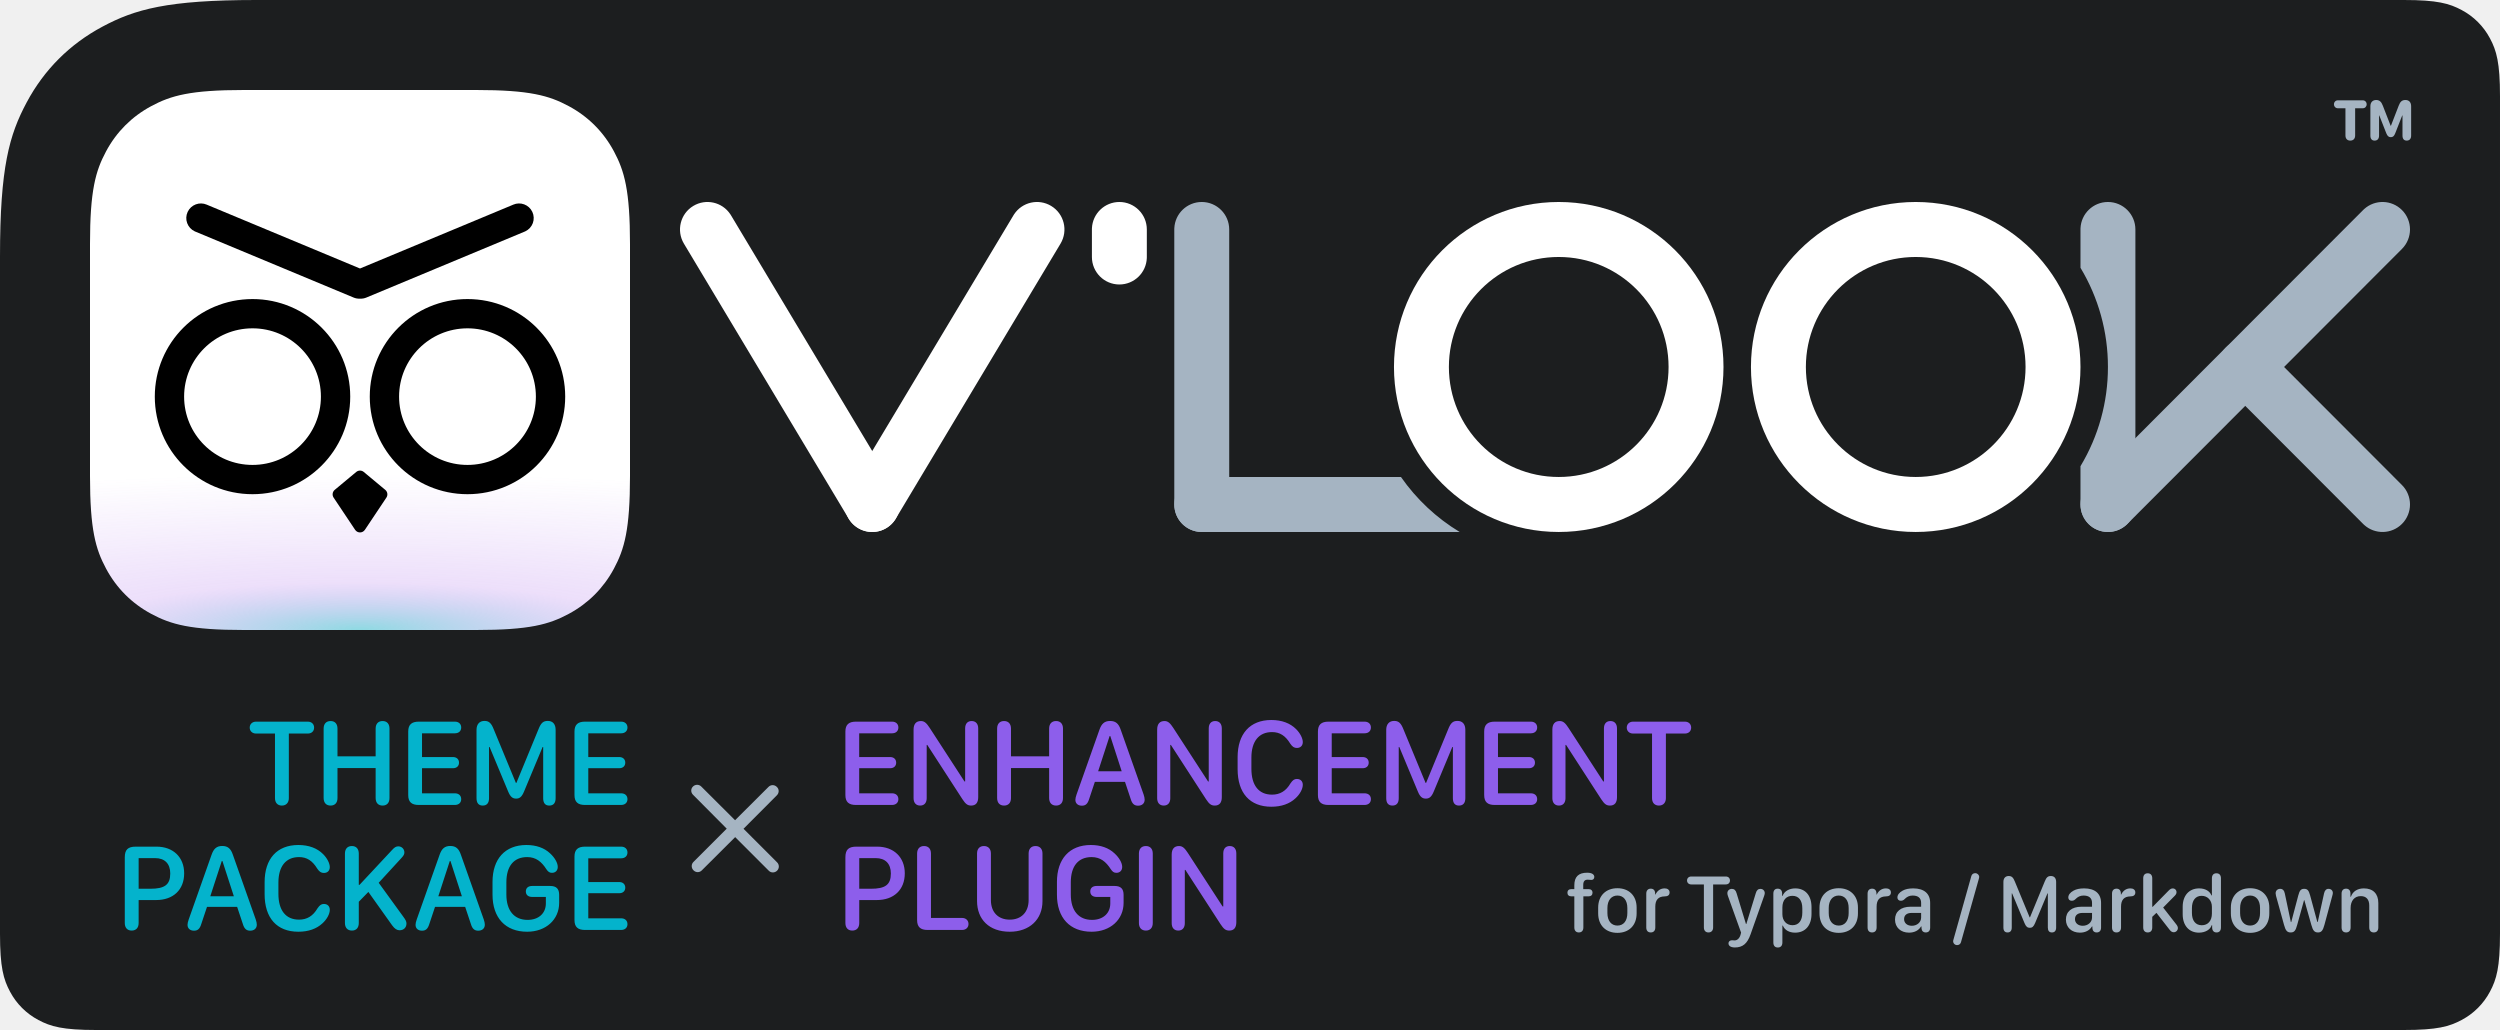
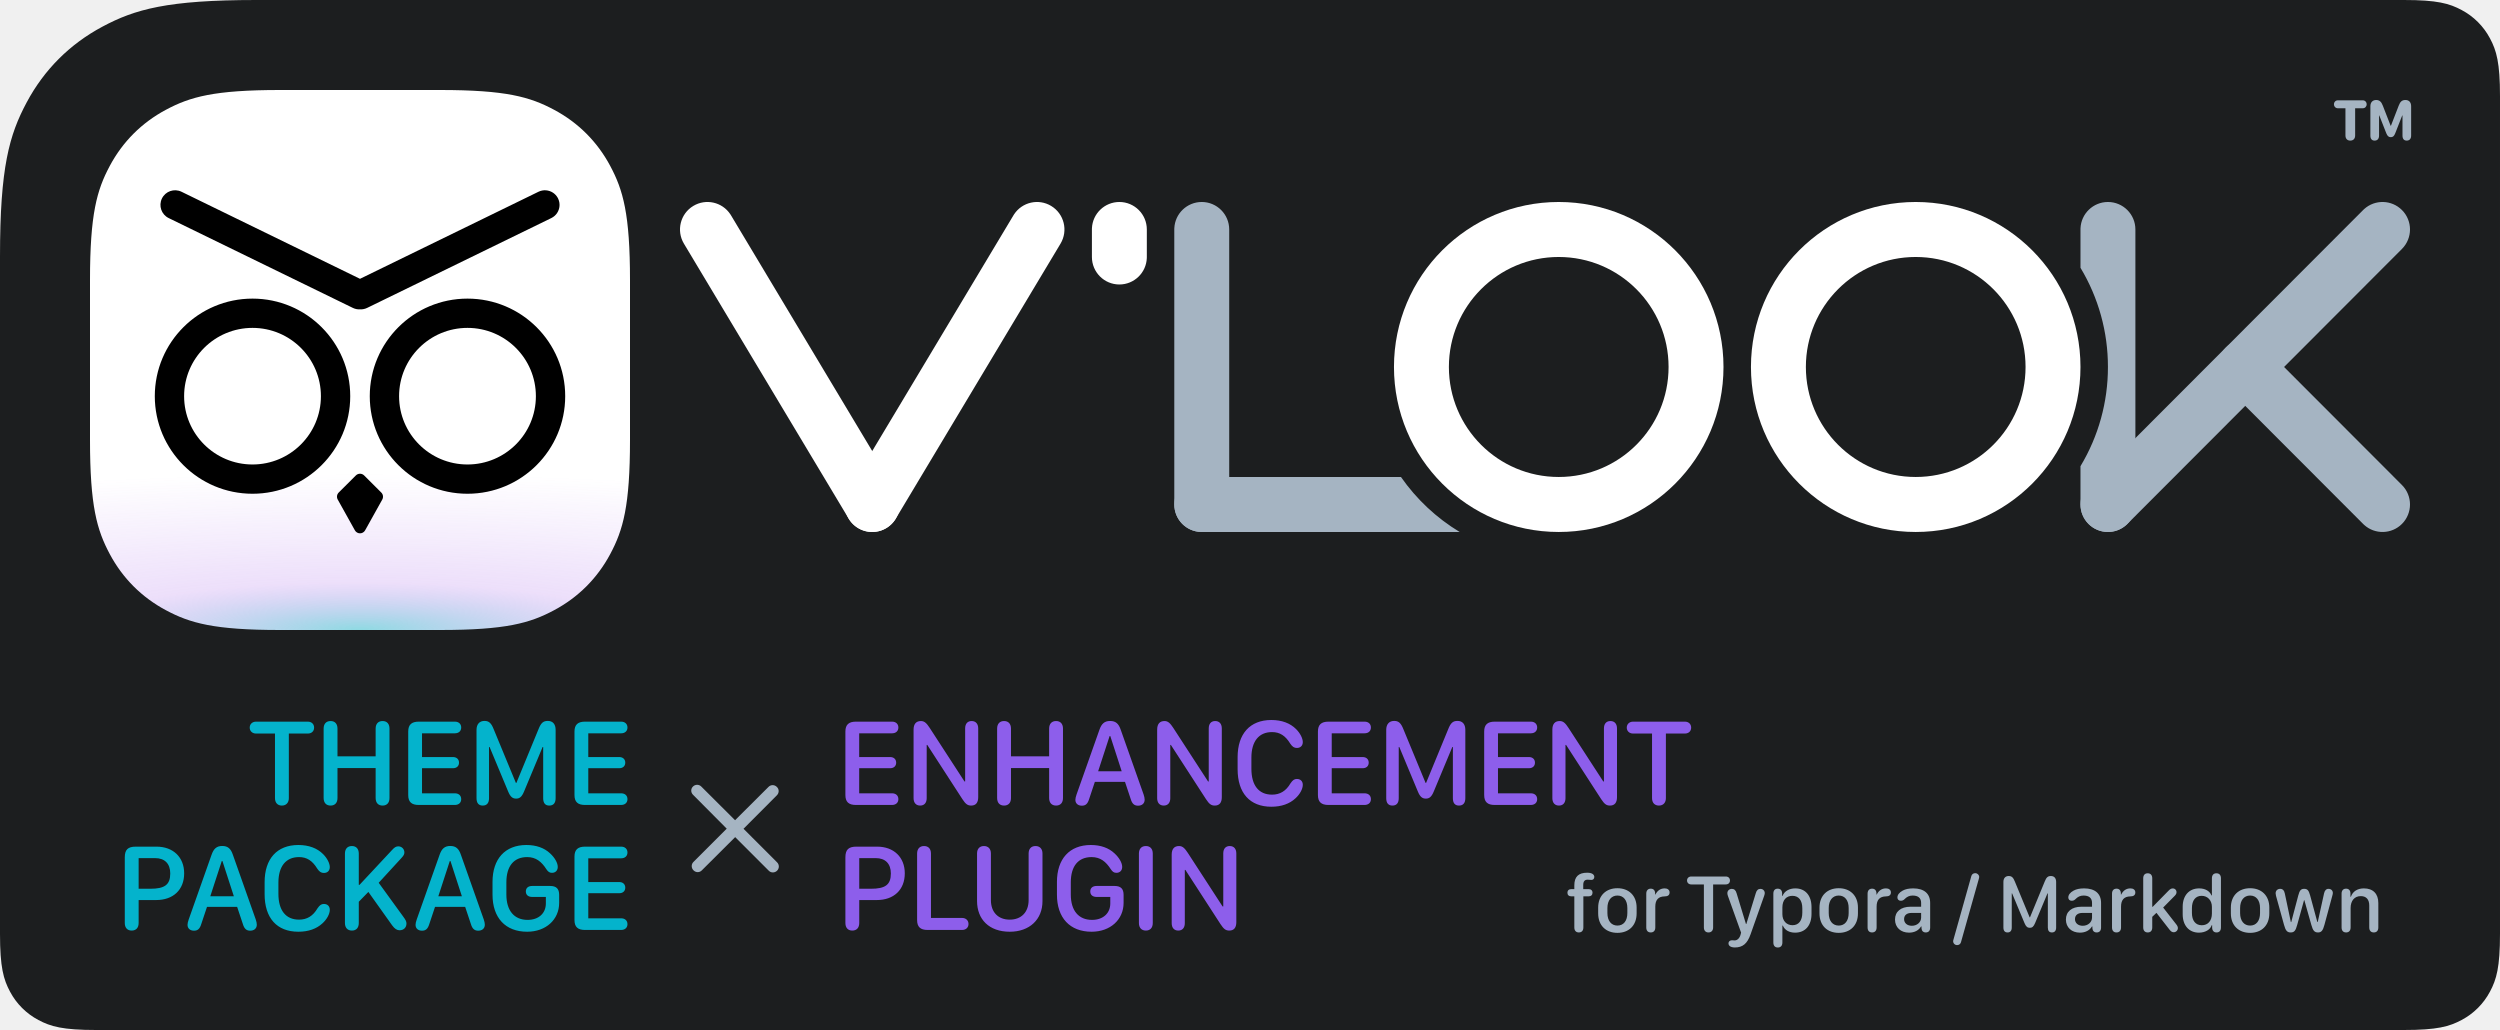
<svg xmlns="http://www.w3.org/2000/svg" xmlns:xlink="http://www.w3.org/1999/xlink" width="500" height="206" viewBox="0 0 500 206">
  <defs>
    <path d="M51.278 0H480.77c6.686 0 9.11.696 11.555 2.003a13.63 13.63 0 0 1 5.67 5.67c1.308 2.445 2.004 4.87 2.004 11.556v167.542c0 6.686-.696 9.11-2.003 11.555a13.63 13.63 0 0 1-5.67 5.67c-2.445 1.308-4.87 2.004-11.556 2.004H19.229c-6.686 0-9.11-.696-11.555-2.003a13.63 13.63 0 0 1-5.67-5.67C.695 195.881 0 193.456 0 186.77V51.278c0-17.83 1.857-24.296 5.343-30.815 3.486-6.518 8.602-11.634 15.12-15.12C26.982 1.857 33.447 0 51.278 0z" id="a" />
-     <path d="M30.782 0h46.436c10.704 0 14.585 1.114 18.498 3.207 3.913 2.093 6.984 5.164 9.077 9.077 2.093 3.913 3.207 7.794 3.207 18.498v46.436c0 10.704-1.114 14.585-3.207 18.498-2.093 3.913-5.164 6.984-9.077 9.077-3.913 2.093-7.794 3.207-18.498 3.207H30.782c-10.704 0-14.585-1.114-18.498-3.207-3.913-2.093-6.984-5.164-9.077-9.077C1.114 91.803 0 87.922 0 77.218V30.782c0-10.704 1.114-14.585 3.207-18.498C5.3 8.371 8.371 5.3 12.284 3.207 16.197 1.114 20.078 0 30.782 0z" id="b" />
-     <radialGradient cy="100%" fx="50%" fy="100%" r="72.558%" gradientTransform="matrix(0 -1 2.39932 0 -1.9 1.5)" id="d">
+     <path d="M0 0h464.227v108H0V0z" id="b" />
+     <path d="M38.018 0h31.964c13.22 0 18.013 1.376 22.846 3.961 4.833 2.585 8.626 6.378 11.21 11.21C106.625 20.006 108 24.8 108 38.019v31.964c0 13.22-1.376 18.013-3.961 22.846-2.585 4.833-6.378 8.626-11.21 11.21C87.994 106.625 83.2 108 69.981 108H38.018c-13.22 0-18.013-1.376-22.846-3.961-4.833-2.585-8.626-6.378-11.21-11.21C1.375 87.994 0 83.2 0 69.981V38.018c0-13.22 1.376-18.013 3.961-22.846 2.585-4.833 6.378-8.626 11.21-11.21C20.006 1.375 24.8 0 38.019 0z" id="c" />
+     <radialGradient cy="100%" fx="50%" fy="100%" r="72.558%" gradientTransform="matrix(0 -1 2.39932 0 -1.9 1.5)" id="e">
      <stop stop-color="#04ADBF" stop-opacity=".45" offset="0%" />
      <stop stop-color="#9A4EE6" stop-opacity=".18" offset="30.303%" />
      <stop stop-color="#9A4EE6" stop-opacity=".1" offset="59.775%" />
      <stop stop-color="#9A4EE6" stop-opacity="0" offset="100%" />
    </radialGradient>
  </defs>
  <g fill="none" xlink:href="#a" fill-rule="evenodd">
    <use fill="#1C1E1F" xlink:href="#a" />
-     <g transform="translate(18 18)">
-       <mask id="c" fill="#fff">
-         <use xlink:href="#b" />
-       </mask>
-       <g mask="url(#c)">
-         <path fill="#FFF" d="M0 0h108v108H0z" />
-         <path fill="url(#d)" d="M0 64.8h108V108H0z" />
+     <g xlink:href="#b">
+       <g transform="translate(18 18)">
+         <mask id="d" fill="#fff">
+           <use xlink:href="#c" />
+         </mask>
+         <g mask="url(#d)">
+           <path fill="#FFF" d="M0 0h108v108H0z" />
+           <path fill="url(#e)" d="M0 64.8h108V108H0z" />
+         </g>
+         <g mask="url(#d)" fill="#000">
+           <path d="M54.827 77.087l3.431 3.422c.372.37.452.941.197 1.399l-3.432 6.158a1.17 1.17 0 0 1-2.046 0l-3.432-6.158a1.17 1.17 0 0 1 .197-1.4l3.431-3.42a1.17 1.17 0 0 1 1.654 0zM32.503 41.723c10.793 0 19.543 8.737 19.543 19.514S43.296 80.75 32.503 80.75 12.96 72.014 12.96 61.237c0-10.777 8.75-19.514 19.543-19.514zm42.994 0c10.793 0 19.543 8.737 19.543 19.514S86.29 80.75 75.497 80.75s-19.543-8.736-19.543-19.513c0-10.777 8.75-19.514 19.543-19.514zm-42.994 5.854c-7.555 0-13.68 6.116-13.68 13.66 0 7.544 6.125 13.66 13.68 13.66s13.68-6.116 13.68-13.66c0-7.544-6.125-13.66-13.68-13.66zm42.994 0c-7.555 0-13.68 6.116-13.68 13.66 0 7.544 6.125 13.66 13.68 13.66s13.68-6.116 13.68-13.66c0-7.544-6.125-13.66-13.68-13.66zm15.705-27.514c.501.038.986.205 1.404.483.359.239.669.56.899.951l.108.202c.236.484.327 1.002.289 1.503a2.942 2.942 0 0 1-.484 1.404c-.278.419-.668.77-1.153 1.007L55.432 43.578a2.914 2.914 0 0 1-1.424.293 2.924 2.924 0 0 1-1.44-.293L15.735 25.613A2.927 2.927 0 0 1 18.3 20.35L54 37.763 89.699 20.35a2.914 2.914 0 0 1 1.503-.288z" />
+         </g>
      </g>
-       <g mask="url(#c)" fill="#000">
-         <path d="M54.749 76.39l4.304 3.58a1.17 1.17 0 0 1 .225 1.55l-4.304 6.447a1.17 1.17 0 0 1-1.948 0l-4.304-6.446a1.17 1.17 0 0 1 .225-1.55l4.304-3.582a1.17 1.17 0 0 1 1.498 0zM32.503 41.812c10.793 0 19.543 8.736 19.543 19.513 0 10.777-8.75 19.514-19.543 19.514S12.96 72.103 12.96 61.326s8.75-19.513 19.543-19.513zm42.994 0c10.793 0 19.543 8.736 19.543 19.513 0 10.777-8.75 19.514-19.543 19.514s-19.543-8.737-19.543-19.514 8.75-19.513 19.543-19.513zm-42.994 5.854c-7.555 0-13.68 6.115-13.68 13.66 0 7.543 6.125 13.659 13.68 13.659s13.68-6.116 13.68-13.66c0-7.544-6.125-13.66-13.68-13.66zm42.994 0c-7.555 0-13.68 6.115-13.68 13.66 0 7.543 6.125 13.659 13.68 13.659s13.68-6.116 13.68-13.66c0-7.544-6.125-13.66-13.68-13.66zm9.136-24.73a2.934 2.934 0 0 1 3.835 1.444 2.924 2.924 0 0 1-1.417 3.89l-31.658 13.19-.06.027a2.92 2.92 0 0 1-1.334.243c-.443.024-.9-.053-1.333-.243l-.044-.02-.032-.014L20.948 28.27a2.924 2.924 0 0 1-1.417-3.89 2.934 2.934 0 0 1 3.835-1.444l.06.028L54 35.7l30.574-12.736z" />
+       <g fill-rule="nonzero">
+         <path d="M445.164 69.508a5.487 5.487 0 0 1 7.569-.19l.198.19 27.46 27.499a5.505 5.505 0 0 1 0 7.778 5.487 5.487 0 0 1-7.568.19l-.199-.19-27.46-27.5a5.505 5.505 0 0 1 0-7.777z" fill="#A5B4C2" />
+         <path d="M480.391 42.008a5.487 5.487 0 0 0-7.568-.189l-.199.19-54.92 54.998a5.505 5.505 0 0 0 0 7.778 5.487 5.487 0 0 0 7.568.19l.199-.19 54.92-54.999a5.505 5.505 0 0 0 0-7.778z" fill="#A5B4C2" />
+         <path d="M210.223 41.181a5.488 5.488 0 0 0-7.4 1.674l-.135.213-32.952 54.998a5.504 5.504 0 0 0 1.883 7.546 5.488 5.488 0 0 0 7.401-1.673l.135-.213 32.952-54.999a5.504 5.504 0 0 0-1.884-7.546z" fill="#FFF" />
+         <path d="M138.667 41.181a5.488 5.488 0 0 1 7.401 1.674l.134.213 32.953 54.998a5.504 5.504 0 0 1-1.884 7.546 5.488 5.488 0 0 1-7.401-1.673l-.134-.213-32.953-54.999a5.504 5.504 0 0 1 1.884-7.546z" fill="#FFF" />
+         <path d="M240.35 40.398a5.496 5.496 0 0 0-5.487 5.26l-.005.24v54.998c0 3.037 2.459 5.5 5.492 5.5a5.496 5.496 0 0 0 5.487-5.262l.005-.238V45.897c0-3.037-2.459-5.5-5.492-5.5z" fill="#A5B4C2" />
+         <path d="M223.874 40.398a5.496 5.496 0 0 0-5.487 5.26l-.005.24v5.5c0 3.037 2.458 5.5 5.492 5.5a5.496 5.496 0 0 0 5.487-5.262l.005-.239v-5.5c0-3.037-2.46-5.5-5.492-5.5z" fill="#FFF" />
+         <path d="M421.587 40.398a5.496 5.496 0 0 1 5.492 5.5v54.998l-.005.238a5.496 5.496 0 0 1-5.487 5.262 5.496 5.496 0 0 1-5.492-5.5v-7.659a38.36 38.36 0 0 0 5.492-19.84 38.36 38.36 0 0 0-5.491-19.841v-7.659l.004-.238a5.496 5.496 0 0 1 5.487-5.261zM280.193 95.397a38.684 38.684 0 0 0 11.741 11l-51.584-.001-.238-.005a5.497 5.497 0 0 1-5.254-5.495c0-3.038 2.459-5.5 5.492-5.5z" fill="#A5B4C2" />
+         <path d="M311.746 40.398c-18.199 0-32.952 14.774-32.952 32.999s14.753 32.999 32.952 32.999c18.2 0 32.953-14.774 32.953-33 0-18.224-14.754-32.998-32.953-32.998zm0 11c12.133 0 21.969 9.849 21.969 21.999 0 12.15-9.836 21.999-21.969 21.999-12.132 0-21.968-9.85-21.968-22s9.836-21.999 21.968-21.999zM383.143 40.398c-18.199 0-32.952 14.774-32.952 32.999s14.753 32.999 32.952 32.999c18.2 0 32.952-14.774 32.952-33 0-18.224-14.753-32.998-32.952-32.998zm0 11c12.133 0 21.968 9.849 21.968 21.999 0 12.15-9.835 21.999-21.968 21.999s-21.968-9.85-21.968-22 9.835-21.999 21.968-21.999z" fill="#FFF" />
      </g>
-     </g>
-     <g fill-rule="nonzero">
-       <path d="M445.164 69.508a5.487 5.487 0 0 1 7.569-.19l.198.19 27.46 27.499a5.505 5.505 0 0 1 0 7.778 5.487 5.487 0 0 1-7.568.19l-.199-.19-27.46-27.5a5.505 5.505 0 0 1 0-7.777z" fill="#A5B4C2" />
-       <path d="M480.391 42.008a5.487 5.487 0 0 0-7.568-.189l-.199.19-54.92 54.998a5.505 5.505 0 0 0 0 7.778 5.487 5.487 0 0 0 7.568.19l.199-.19 54.92-54.999a5.505 5.505 0 0 0 0-7.778z" fill="#A5B4C2" />
-       <path d="M210.223 41.181a5.488 5.488 0 0 0-7.4 1.674l-.135.213-32.952 54.998a5.504 5.504 0 0 0 1.883 7.546 5.488 5.488 0 0 0 7.401-1.673l.135-.213 32.952-54.999a5.504 5.504 0 0 0-1.884-7.546z" fill="#FFF" />
-       <path d="M138.667 41.181a5.488 5.488 0 0 1 7.401 1.674l.134.213 32.953 54.998a5.504 5.504 0 0 1-1.884 7.546 5.488 5.488 0 0 1-7.401-1.673l-.134-.213-32.953-54.999a5.504 5.504 0 0 1 1.884-7.546z" fill="#FFF" />
-       <path d="M240.35 40.398a5.496 5.496 0 0 0-5.487 5.26l-.005.24v54.998c0 3.037 2.459 5.5 5.492 5.5a5.496 5.496 0 0 0 5.487-5.262l.005-.238V45.897c0-3.037-2.459-5.5-5.492-5.5z" fill="#A5B4C2" />
-       <path d="M223.874 40.398a5.496 5.496 0 0 0-5.487 5.26l-.005.24v5.5c0 3.037 2.458 5.5 5.492 5.5a5.496 5.496 0 0 0 5.487-5.262l.005-.239v-5.5c0-3.037-2.46-5.5-5.492-5.5z" fill="#FFF" />
-       <path d="M421.587 40.398a5.496 5.496 0 0 1 5.492 5.5v54.998l-.005.238a5.496 5.496 0 0 1-5.487 5.262 5.496 5.496 0 0 1-5.492-5.5v-7.659a38.36 38.36 0 0 0 5.492-19.84 38.36 38.36 0 0 0-5.491-19.841v-7.659l.004-.238a5.496 5.496 0 0 1 5.487-5.261zM280.193 95.397a38.684 38.684 0 0 0 11.741 11l-51.584-.001-.238-.005a5.497 5.497 0 0 1-5.254-5.495c0-3.038 2.459-5.5 5.492-5.5z" fill="#A5B4C2" />
-       <path d="M311.746 40.398c-18.199 0-32.952 14.774-32.952 32.999s14.753 32.999 32.952 32.999c18.2 0 32.953-14.774 32.953-33 0-18.224-14.754-32.998-32.953-32.998zm0 11c12.133 0 21.969 9.849 21.969 21.999 0 12.15-9.836 21.999-21.969 21.999-12.132 0-21.968-9.85-21.968-22s9.836-21.999 21.968-21.999zM383.143 40.398c-18.199 0-32.952 14.774-32.952 32.999s14.753 32.999 32.952 32.999c18.2 0 32.952-14.774 32.952-33 0-18.224-14.753-32.998-32.952-32.998zm0 11c12.133 0 21.968 9.849 21.968 21.999 0 12.15-9.835 21.999-21.968 21.999s-21.968-9.85-21.968-22 9.835-21.999 21.968-21.999z" fill="#FFF" />
-     </g>
-     <g fill="#A5B4C2" fill-rule="nonzero">
-       <path d="M470.057 28.121c.603 0 .972-.387.972-1.02v-5.449h1.53c.445 0 .773-.34.773-.79 0-.458-.328-.798-.773-.798h-4.987c-.445 0-.779.34-.779.797 0 .451.334.791.78.791h1.517v5.45c0 .632.363 1.02.967 1.02zM474.926 28.121c.562 0 .885-.369.885-1.008v-4.025h.046l1.4 3.562c.23.586.505.786.903.786.393 0 .662-.188.89-.786l1.395-3.562h.053v4.025c0 .657.293 1.008.844 1.008.562 0 .885-.369.885-1.008v-5.86c0-.796-.416-1.253-1.143-1.253-.65 0-1.031.293-1.348 1.143l-1.547 4.002h-.064l-1.553-3.997c-.31-.837-.715-1.148-1.336-1.148-.715 0-1.16.475-1.16 1.254v5.86c0 .656.293 1.007.85 1.007z" />
+       <g fill="#A5B4C2" fill-rule="nonzero">
+         <path d="M470.057 28.121c.603 0 .972-.387.972-1.02v-5.449h1.53c.445 0 .773-.34.773-.79 0-.458-.328-.798-.773-.798h-4.987c-.445 0-.779.34-.779.797 0 .451.334.791.78.791h1.517v5.45c0 .632.363 1.02.967 1.02zM474.926 28.121c.562 0 .885-.369.885-1.008v-4.025h.046l1.4 3.562c.23.586.505.786.903.786.393 0 .662-.188.89-.786l1.395-3.562h.053v4.025c0 .657.293 1.008.844 1.008.562 0 .885-.369.885-1.008v-5.86c0-.796-.416-1.253-1.143-1.253-.65 0-1.031.293-1.348 1.143l-1.547 4.002h-.064l-1.553-3.997c-.31-.837-.715-1.148-1.336-1.148-.714 0-1.16.475-1.16 1.254v5.86c0 .656.293 1.007.85 1.007z" />
+       </g>
    </g>
    <g fill-rule="nonzero">
      <g fill="#04B3CC">
        <path d="M56.377 161.114c.854 0 1.391-.574 1.391-1.49V146.71h3.797c.757 0 1.257-.476 1.257-1.184s-.5-1.196-1.257-1.196H51.213c-.744 0-1.27.488-1.27 1.196 0 .696.526 1.184 1.27 1.184h3.784v12.915c0 .928.525 1.49 1.38 1.49zM76.518 161.114c.867 0 1.38-.561 1.38-1.514v-13.879c0-.952-.513-1.513-1.38-1.513-.878 0-1.391.561-1.391 1.513v5.542h-7.63v-5.542c0-.952-.512-1.513-1.379-1.513-.879 0-1.392.561-1.392 1.513v13.88c0 .952.513 1.513 1.392 1.513.867 0 1.38-.561 1.38-1.514v-5.993h7.629v5.993c0 .953.513 1.514 1.391 1.514zM81.645 159.015c0 1.367.66 1.977 2.1 1.977h7.214c.782 0 1.282-.452 1.282-1.16 0-.72-.5-1.171-1.282-1.171h-6.555v-5.018h6.201c.72 0 1.197-.427 1.197-1.11 0-.684-.476-1.123-1.197-1.123h-6.2v-4.749h6.579c.757 0 1.257-.452 1.257-1.16s-.5-1.171-1.257-1.171h-7.239c-1.44 0-2.1.622-2.1 1.977v12.708zM96.55 161.114c.818 0 1.257-.513 1.257-1.477v-10.242h.11l3.711 8.9c.44 1.074.891 1.428 1.6 1.428.695 0 1.135-.342 1.586-1.429l3.711-8.899h.11v10.242c0 .977.415 1.477 1.22 1.477.83 0 1.27-.513 1.27-1.477v-13.672c0-1.135-.573-1.782-1.562-1.782-.903 0-1.367.379-1.88 1.697l-4.407 10.705h-.097l-4.42-10.693c-.512-1.318-1-1.709-1.867-1.709-.989 0-1.587.66-1.587 1.782v13.672c0 .977.427 1.477 1.245 1.477zM114.897 159.015c0 1.367.66 1.977 2.1 1.977h7.214c.782 0 1.282-.452 1.282-1.16 0-.72-.5-1.171-1.282-1.171h-6.555v-5.018h6.201c.72 0 1.197-.427 1.197-1.11 0-.684-.477-1.123-1.197-1.123h-6.2v-4.749h6.579c.757 0 1.257-.452 1.257-1.16s-.5-1.171-1.257-1.171h-7.24c-1.44 0-2.099.622-2.099 1.977v12.708zM26.335 186.114c.88 0 1.392-.562 1.392-1.514v-4.59h3.503c3.406 0 5.603-2.038 5.603-5.346 0-3.21-2.185-5.335-5.53-5.335h-4.138c-1.586 0-2.209.599-2.209 2.149V184.6c0 .952.513 1.514 1.38 1.514zm1.392-8.362v-6.128h3.308c1.917 0 3.015 1.123 3.015 3.064 0 2.27-1.11 3.064-4.016 3.064h-2.307zM38.799 186.138c.744 0 1.16-.366 1.452-1.318l1.148-3.442h6.03l1.148 3.442c.28.94.72 1.318 1.464 1.318.794 0 1.319-.463 1.319-1.196 0-.305-.073-.635-.208-1.037l-4.577-12.952c-.415-1.233-1.014-1.758-2.124-1.758-1.111 0-1.71.537-2.137 1.758l-4.577 12.952c-.159.463-.232.78-.232 1.074 0 .708.525 1.16 1.294 1.16zm3.259-6.884l2.295-7.044h.134l2.283 7.044h-4.712zM52.922 178.826c0 4.773 2.442 7.52 6.75 7.52 2.015 0 3.638-.586 4.798-1.66.916-.818 1.49-1.905 1.49-2.722 0-.708-.452-1.172-1.185-1.172-.512 0-.83.232-1.27.866-.903 1.55-2.111 2.27-3.698 2.27-2.649 0-4.126-1.842-4.126-5.175v-2.221c0-3.26 1.49-5.115 4.126-5.115 1.563 0 2.686.732 3.65 2.32.44.646.793.854 1.33.854.696 0 1.172-.452 1.172-1.172 0-.733-.512-1.77-1.33-2.588-1.184-1.196-2.881-1.831-4.956-1.831-4.285 0-6.75 2.77-6.75 7.446v2.38zM79.912 186.053c.818 0 1.38-.55 1.38-1.33 0-.416-.123-.696-.684-1.453l-4.87-6.714 4.504-4.907c.5-.537.634-.794.634-1.16 0-.684-.525-1.22-1.22-1.22-.428 0-.77.195-1.245.732l-6.507 6.97h-.146v-6.25c0-.952-.513-1.514-1.38-1.514-.879 0-1.391.562-1.391 1.514v13.88c0 .951.525 1.513 1.404 1.513.866 0 1.367-.562 1.367-1.514v-4.248l1.916-1.965 4.76 6.69c.501.683.953.976 1.478.976zM84.404 186.138c.745 0 1.16-.366 1.453-1.318l1.147-3.442h6.03l1.148 3.442c.28.94.72 1.318 1.465 1.318.793 0 1.318-.463 1.318-1.196 0-.305-.073-.635-.207-1.037l-4.578-12.952c-.415-1.233-1.013-1.758-2.124-1.758-1.11 0-1.709.537-2.136 1.758l-4.578 12.952c-.159.463-.232.78-.232 1.074 0 .708.525 1.16 1.294 1.16zm3.26-6.884l2.294-7.044h.135l2.282 7.044h-4.712zM98.503 178.924c0 4.65 2.588 7.422 6.934 7.422 3.723 0 6.396-2.405 6.396-5.774v-1.587c0-1.233-.561-1.794-1.818-1.794h-3.565c-.806 0-1.282.403-1.282 1.098 0 .696.476 1.099 1.282 1.099h2.722v1.306c0 1.965-1.452 3.284-3.65 3.284-2.685 0-4.248-1.856-4.248-5.066v-2.442c0-3.259 1.502-5.053 4.163-5.053 1.733 0 2.869.903 3.845 2.441.342.513.647.708 1.11.708.697 0 1.16-.464 1.16-1.184 0-.806-.61-1.868-1.537-2.71-1.16-1.098-2.784-1.672-4.737-1.672-4.26 0-6.775 2.783-6.775 7.385v2.54zM114.897 184.014c0 1.368.66 1.978 2.1 1.978h7.214c.782 0 1.282-.452 1.282-1.16 0-.72-.5-1.172-1.282-1.172h-6.555v-5.017h6.201c.72 0 1.197-.427 1.197-1.11 0-.684-.477-1.124-1.197-1.124h-6.2v-4.748h6.579c.757 0 1.257-.452 1.257-1.16s-.5-1.172-1.257-1.172h-7.24c-1.44 0-2.099.623-2.099 1.978v12.707z" />
      </g>
      <g fill="#A5B4C2">
        <path d="M316.673 185.489v-6.217h1.033c.505 0 .798-.277.798-.725 0-.455-.293-.724-.798-.724h-1.058v-.822c0-.74.293-1.066.88-1.066.35 0 .439.049.756.049.35 0 .578-.236.578-.602 0-.236-.114-.432-.326-.586-.244-.163-.618-.253-1.106-.253-1.71 0-2.564.79-2.564 2.523v.757h-.586c-.504 0-.797.269-.797.724 0 .456.3.725.797.725h.586v6.217c0 .635.334 1 .903 1 .57 0 .904-.365.904-1zM323.484 177.644c-2.246 0-3.85 1.432-3.85 3.882v1.147c0 2.482 1.604 3.898 3.85 3.898 2.238 0 3.841-1.416 3.841-3.898v-1.155c0-2.442-1.603-3.874-3.84-3.874zm0 1.465c1.237 0 1.986.968 1.986 2.498v1.001c0 1.554-.749 2.507-1.986 2.507-1.229 0-2.002-.953-2.002-2.507v-1c0-1.53.773-2.5 2.002-2.5zM331.06 185.489v-4.175c0-1.35.627-2.018 1.856-2.034.31-.008.545-.057.708-.171.195-.13.293-.334.293-.619 0-.268-.106-.488-.301-.618-.163-.13-.399-.195-.684-.195-.797 0-1.448.415-1.839 1.228h-.065v-.26c-.024-.578-.334-.912-.87-.912-.57 0-.904.367-.904 1.001v6.755c0 .635.317 1 .895 1 .578 0 .912-.365.912-1zM341.697 186.49c.57 0 .928-.383.928-.993v-8.61h2.53c.505 0 .839-.317.839-.79 0-.471-.334-.797-.838-.797h-6.901c-.497 0-.847.326-.847.798 0 .464.35.79.847.79h2.522v8.61c0 .618.35.992.92.992zM345.693 188.679a.67.67 0 0 0 .203.488c.212.212.594.326 1.075.326 1.554 0 2.482-.749 3.133-2.604l2.726-7.715c.081-.236.122-.407.122-.553 0-.489-.374-.847-.87-.847-.465 0-.766.285-.929.88l-1.888 6.151h-.073l-1.872-6.152c-.162-.594-.472-.879-.944-.879-.52 0-.903.366-.903.855 0 .146.033.325.106.545l2.637 7.348c0 .041-.106.456-.122.48-.196.66-.651 1.083-1.172 1.083-.212 0-.367-.033-.513-.033-.431 0-.716.253-.716.627zM356.476 188.5v-3.385h.09c.382.903 1.269 1.416 2.449 1.416 2.034 0 3.288-1.425 3.288-3.76v-1.343c0-2.327-1.237-3.751-3.248-3.751-1.22 0-2.189.57-2.539 1.497h-.09v-.53c-.024-.585-.34-.91-.886-.91-.562 0-.87.358-.87 1v9.766c0 .643.325 1.001.894 1.001.578 0 .912-.358.912-1.001zm0-5.672v-1.319c0-1.472.757-2.343 2.002-2.343 1.27 0 1.985.903 1.985 2.514v.847c0 1.595-.716 2.514-1.96 2.514-1.205 0-2.027-.887-2.027-2.213zM367.747 177.644c-2.246 0-3.85 1.432-3.85 3.882v1.147c0 2.482 1.604 3.898 3.85 3.898 2.238 0 3.841-1.416 3.841-3.898v-1.155c0-2.442-1.603-3.874-3.841-3.874zm0 1.465c1.237 0 1.986.968 1.986 2.498v1.001c0 1.554-.75 2.507-1.986 2.507-1.229 0-2.002-.953-2.002-2.507v-1c0-1.53.773-2.5 2.002-2.5zM375.323 185.489v-4.175c0-1.35.627-2.018 1.856-2.034.31-.008.545-.057.708-.171.195-.13.293-.334.293-.619 0-.268-.106-.488-.301-.618-.163-.13-.4-.195-.684-.195-.797 0-1.448.415-1.84 1.228h-.064v-.26c-.025-.578-.334-.912-.871-.912-.57 0-.903.367-.903 1.001v6.755c0 .635.317 1 .895 1 .578 0 .911-.365.911-1zM384.21 185.294h.09v.382c.04.513.358.814.854.814.562 0 .879-.358.879-.977v-4.923c0-1.872-1.213-2.913-3.385-2.913-.896 0-1.58.154-2.1.439-.724.39-1.066.879-1.066 1.375 0 .39.26.66.66.66.308 0 .52-.082.74-.294.496-.504.968-.748 1.652-.748 1.098 0 1.692.504 1.692 1.473v.765h-2.148c-1.92.008-3.076.976-3.076 2.563 0 1.563 1.13 2.62 2.807 2.62 1.066 0 1.93-.439 2.401-1.236zm-3.393-1.473c0-.79.553-1.237 1.513-1.237h1.896v.927c0 .928-.805 1.644-1.855 1.644-.928 0-1.554-.537-1.554-1.334zM392.193 188.443l3.597-12.76c.025-.065.041-.18.05-.269.007-.423-.35-.781-.798-.781-.375 0-.676.22-.773.57l-3.59 12.76a.78.78 0 0 0 .749 1.058c.367 0 .668-.22.765-.578zM401.511 186.49c.546 0 .839-.342.839-.985v-6.828h.073l2.474 5.933c.293.716.594.952 1.066.952.464 0 .757-.228 1.058-.952l2.474-5.933h.073v6.828c0 .651.277.985.814.985.553 0 .846-.342.846-.985v-9.114c0-.757-.382-1.188-1.041-1.188-.603 0-.912.252-1.254 1.13l-2.937 7.138h-.066l-2.946-7.13c-.341-.878-.667-1.138-1.245-1.138-.659 0-1.058.439-1.058 1.188v9.114c0 .651.285.985.83.985zM418.39 185.294h.09v.382c.04.513.357.814.854.814.561 0 .879-.358.879-.977v-4.923c0-1.872-1.213-2.913-3.386-2.913-.895 0-1.579.154-2.1.439-.724.39-1.065.879-1.065 1.375 0 .39.26.66.659.66.309 0 .52-.082.74-.294.497-.504.969-.748 1.652-.748 1.099 0 1.693.504 1.693 1.473v.765h-2.148c-1.921.008-3.077.976-3.077 2.563 0 1.563 1.132 2.62 2.808 2.62 1.066 0 1.929-.439 2.4-1.236zm-3.394-1.473c0-.79.554-1.237 1.514-1.237h1.896v.927c0 .928-.806 1.644-1.855 1.644-.928 0-1.555-.537-1.555-1.334zM424.208 185.489v-4.175c0-1.35.627-2.018 1.856-2.034.31-.008.545-.057.708-.171.195-.13.293-.334.293-.619 0-.268-.106-.488-.301-.618-.163-.13-.399-.195-.684-.195-.797 0-1.448.415-1.84 1.228h-.064v-.26c-.025-.578-.334-.912-.87-.912-.57 0-.904.367-.904 1.001v6.755c0 .635.317 1 .895 1 .578 0 .911-.365.911-1zM430.45 185.489v-2.124l.838-.798 2.645 3.402c.26.334.513.48.814.48.456 0 .83-.382.83-.83 0-.228-.106-.48-.317-.74l-2.629-3.37 2.336-2.368c.236-.244.334-.455.334-.7a.731.731 0 0 0-.757-.756c-.277 0-.513.122-.806.423l-3.198 3.255h-.09v-5.705c0-.634-.333-1-.903-1-.578 0-.903.366-.903 1v9.831c0 .635.333 1 .911 1 .57 0 .895-.365.895-1zM442.34 185.041h.09v.53c.032.585.35.919.878.919.57 0 .88-.358.88-1.001v-9.83c0-.635-.326-1.002-.904-1.002-.578 0-.903.367-.903 1.001v3.426h-.09c-.334-.879-1.27-1.407-2.466-1.407-2.002 0-3.288 1.432-3.288 3.678v1.497c0 2.246 1.262 3.679 3.256 3.679 1.245 0 2.286-.61 2.547-1.49zm-3.955-2.457v-.96c0-1.539.716-2.458 1.937-2.458 1.212 0 2.059.911 2.059 2.213v1.327c0 1.44-.782 2.344-2.019 2.344-1.245 0-1.977-.912-1.977-2.466zM450.022 177.644c-2.246 0-3.85 1.432-3.85 3.882v1.147c0 2.482 1.604 3.898 3.85 3.898 2.238 0 3.841-1.416 3.841-3.898v-1.155c0-2.442-1.603-3.874-3.84-3.874zm0 1.465c1.237 0 1.986.968 1.986 2.498v1.001c0 1.554-.749 2.507-1.986 2.507-1.229 0-2.002-.953-2.002-2.507v-1c0-1.53.773-2.5 2.002-2.5zM456.801 184.96c.318 1.18.643 1.53 1.335 1.53.691 0 .993-.326 1.31-1.53l1.359-4.915h.065l1.392 4.915c.325 1.204.659 1.53 1.343 1.53.642 0 .968-.334 1.285-1.53l1.587-5.867c.065-.22.09-.375.09-.497 0-.488-.35-.83-.88-.83-.439 0-.756.334-.878.92l-1.261 5.72h-.082l-1.44-5.322c-.277-1.025-.562-1.318-1.188-1.318-.635 0-.912.293-1.18 1.318l-1.408 5.323h-.082l-1.204-5.705c-.114-.61-.44-.936-.912-.936-.553 0-.927.366-.927.895 0 .122.024.269.073.488l1.603 5.811zM475.665 185.497v-4.899c0-1.855-1.058-2.921-2.897-2.921-1.286 0-2.238.626-2.588 1.676h-.09v-.692c-.016-.594-.333-.928-.878-.928-.554 0-.896.367-.896.977v6.779c0 .635.326 1 .904 1 .57 0 .903-.365.903-1v-3.874c0-1.489.79-2.392 2.035-2.392 1.09 0 1.692.667 1.692 1.88v4.386c0 .635.334 1 .912 1 .57 0 .903-.357.903-.992z" />
      </g>
      <path d="M140.36 174.076l6.674-6.653 6.714 6.714c.447.468 1.2.468 1.668 0a1.167 1.167 0 0 0 0-1.669l-6.714-6.713 6.673-6.694c.468-.468.488-1.22 0-1.668a1.156 1.156 0 0 0-1.688 0l-6.674 6.653-6.754-6.735a1.167 1.167 0 0 0-1.668 0c-.468.448-.448 1.2.02 1.648l6.734 6.775-6.653 6.653c-.468.448-.468 1.22.02 1.689.469.468 1.201.468 1.649 0z" fill="#A5B4C2" />
      <g fill="#8D5EEB">
        <path d="M169.08 159.015c0 1.367.658 1.977 2.099 1.977h7.214c.781 0 1.282-.452 1.282-1.16 0-.72-.5-1.171-1.282-1.171h-6.555v-5.018h6.201c.72 0 1.196-.427 1.196-1.11 0-.684-.476-1.123-1.196-1.123h-6.201v-4.749h6.58c.756 0 1.257-.452 1.257-1.16s-.5-1.171-1.257-1.171h-7.24c-1.44 0-2.099.622-2.099 1.977v12.708zM185.339 159.637v-10.644h.122l7.02 10.84c.646.976 1.037 1.281 1.757 1.281.928 0 1.404-.586 1.404-1.672v-13.757c0-.916-.489-1.477-1.319-1.477s-1.294.561-1.294 1.477v10.607h-.134l-6.958-10.717c-.598-.904-1.025-1.367-1.746-1.367-.976 0-1.477.598-1.477 1.72v13.71c0 .915.489 1.476 1.319 1.476s1.306-.561 1.306-1.477zM211.218 161.114c.867 0 1.38-.561 1.38-1.514v-13.879c0-.952-.513-1.513-1.38-1.513-.88 0-1.392.561-1.392 1.513v5.542h-7.63v-5.542c0-.952-.512-1.513-1.379-1.513-.878 0-1.391.561-1.391 1.513v13.88c0 .952.513 1.513 1.391 1.513.867 0 1.38-.561 1.38-1.514v-5.993h7.63v5.993c0 .953.512 1.514 1.39 1.514zM216.37 161.139c.744 0 1.159-.367 1.452-1.319l1.147-3.442H225l1.148 3.442c.28.94.72 1.319 1.465 1.319.793 0 1.318-.464 1.318-1.197 0-.305-.073-.634-.207-1.037l-4.578-12.952c-.415-1.233-1.013-1.758-2.124-1.758-1.11 0-1.709.537-2.136 1.758l-4.578 12.952c-.159.464-.232.78-.232 1.074 0 .708.525 1.16 1.294 1.16zm3.258-6.885l2.295-7.044h.135l2.282 7.044h-4.712zM234.057 159.637v-10.644h.122l7.02 10.84c.646.976 1.037 1.281 1.757 1.281.928 0 1.404-.586 1.404-1.672v-13.757c0-.916-.488-1.477-1.318-1.477-.83 0-1.294.561-1.294 1.477v10.607h-.135l-6.958-10.717c-.598-.904-1.025-1.367-1.745-1.367-.977 0-1.477.598-1.477 1.72v13.71c0 .915.488 1.476 1.318 1.476.83 0 1.306-.561 1.306-1.477zM247.522 153.827c0 4.773 2.44 7.52 6.75 7.52 2.014 0 3.638-.587 4.797-1.661.916-.818 1.49-1.904 1.49-2.722 0-.708-.452-1.172-1.184-1.172-.513 0-.83.232-1.27.867-.903 1.55-2.112 2.27-3.699 2.27-2.649 0-4.126-1.843-4.126-5.176v-2.221c0-3.26 1.49-5.115 4.126-5.115 1.563 0 2.686.732 3.65 2.32.44.646.794.854 1.33.854.697 0 1.173-.452 1.173-1.172 0-.733-.513-1.77-1.331-2.588-1.184-1.196-2.88-1.831-4.956-1.831-4.285 0-6.75 2.771-6.75 7.446v2.38zM263.586 159.015c0 1.367.66 1.977 2.1 1.977h7.214c.781 0 1.282-.452 1.282-1.16 0-.72-.5-1.171-1.282-1.171h-6.555v-5.018h6.2c.721 0 1.197-.427 1.197-1.11 0-.684-.476-1.123-1.196-1.123h-6.201v-4.749h6.58c.756 0 1.257-.452 1.257-1.16s-.5-1.171-1.258-1.171h-7.238c-1.44 0-2.1.622-2.1 1.977v12.708zM278.49 161.114c.819 0 1.258-.513 1.258-1.477v-10.242h.11l3.71 8.9c.44 1.074.892 1.428 1.6 1.428.696 0 1.135-.342 1.587-1.429l3.71-8.899h.11v10.242c0 .977.416 1.477 1.221 1.477.83 0 1.27-.513 1.27-1.477v-13.672c0-1.135-.574-1.782-1.563-1.782-.903 0-1.367.379-1.88 1.697l-4.406 10.705h-.098l-4.419-10.693c-.513-1.318-1-1.709-1.867-1.709-.99 0-1.587.66-1.587 1.782v13.672c0 .977.427 1.477 1.245 1.477zM296.838 159.015c0 1.367.659 1.977 2.1 1.977h7.214c.781 0 1.282-.452 1.282-1.16 0-.72-.5-1.171-1.282-1.171h-6.555v-5.018h6.2c.721 0 1.197-.427 1.197-1.11 0-.684-.476-1.123-1.196-1.123h-6.201v-4.749h6.58c.756 0 1.257-.452 1.257-1.16s-.5-1.171-1.258-1.171h-7.239c-1.44 0-2.1.622-2.1 1.977v12.708zM313.098 159.637v-10.644h.122l7.019 10.84c.647.976 1.037 1.281 1.758 1.281.927 0 1.403-.586 1.403-1.672v-13.757c0-.916-.488-1.477-1.318-1.477-.83 0-1.294.561-1.294 1.477v10.607h-.134l-6.958-10.717c-.598-.904-1.026-1.367-1.746-1.367-.976 0-1.477.598-1.477 1.72v13.71c0 .915.488 1.476 1.318 1.476.83 0 1.307-.561 1.307-1.477zM331.787 161.114c.854 0 1.391-.574 1.391-1.49V146.71h3.797c.756 0 1.257-.476 1.257-1.184s-.5-1.196-1.257-1.196h-10.352c-.745 0-1.27.488-1.27 1.196 0 .696.525 1.184 1.27 1.184h3.784v12.915c0 .928.525 1.49 1.38 1.49zM170.459 186.114c.878 0 1.391-.562 1.391-1.514v-4.59h3.504c3.405 0 5.603-2.038 5.603-5.346 0-3.21-2.185-5.335-5.53-5.335h-4.138c-1.587 0-2.21.599-2.21 2.149V184.6c0 .952.513 1.514 1.38 1.514zm1.391-8.362v-6.128h3.308c1.917 0 3.015 1.123 3.015 3.064 0 2.27-1.11 3.064-4.016 3.064h-2.307zM193.7 184.796c0-.72-.524-1.209-1.293-1.209h-6.214v-12.866c0-.952-.512-1.514-1.379-1.514-.879 0-1.392.562-1.392 1.514v13.293c0 1.368.66 1.978 2.1 1.978h6.885c.769 0 1.294-.476 1.294-1.196zM208.496 180.23v-9.533c0-.928-.537-1.49-1.392-1.49-.867 0-1.38.562-1.38 1.49v9.326c0 2.404-1.464 3.906-3.771 3.906-2.32 0-3.772-1.49-3.772-3.906v-9.326c0-.928-.537-1.49-1.392-1.49-.867 0-1.38.562-1.38 1.49v9.497c0 3.698 2.43 6.152 6.544 6.152 3.943 0 6.543-2.441 6.543-6.116zM211.389 178.924c0 4.65 2.588 7.422 6.933 7.422 3.723 0 6.397-2.405 6.397-5.774v-1.587c0-1.233-.562-1.794-1.82-1.794h-3.564c-.805 0-1.281.403-1.281 1.098 0 .696.476 1.099 1.281 1.099h2.723v1.306c0 1.965-1.453 3.284-3.65 3.284-2.686 0-4.248-1.856-4.248-5.066v-2.442c0-3.259 1.501-5.053 4.162-5.053 1.734 0 2.869.903 3.846 2.441.341.513.646.708 1.11.708.696 0 1.16-.464 1.16-1.184 0-.806-.61-1.868-1.538-2.71-1.16-1.098-2.783-1.672-4.736-1.672-4.26 0-6.775 2.783-6.775 7.385v2.54zM229.174 186.114c.867 0 1.38-.562 1.38-1.514v-13.879c0-.952-.513-1.514-1.38-1.514-.879 0-1.391.562-1.391 1.514v13.88c0 .951.525 1.513 1.391 1.513zM236.962 184.637v-10.645h.122l7.02 10.84c.647.977 1.037 1.282 1.757 1.282.928 0 1.404-.586 1.404-1.672v-13.758c0-.915-.488-1.477-1.318-1.477-.83 0-1.294.562-1.294 1.477v10.608h-.134l-6.958-10.717c-.599-.904-1.026-1.368-1.746-1.368-.977 0-1.477.598-1.477 1.722v13.708c0 .915.488 1.477 1.318 1.477.83 0 1.306-.562 1.306-1.477z" />
      </g>
    </g>
  </g>
</svg>
